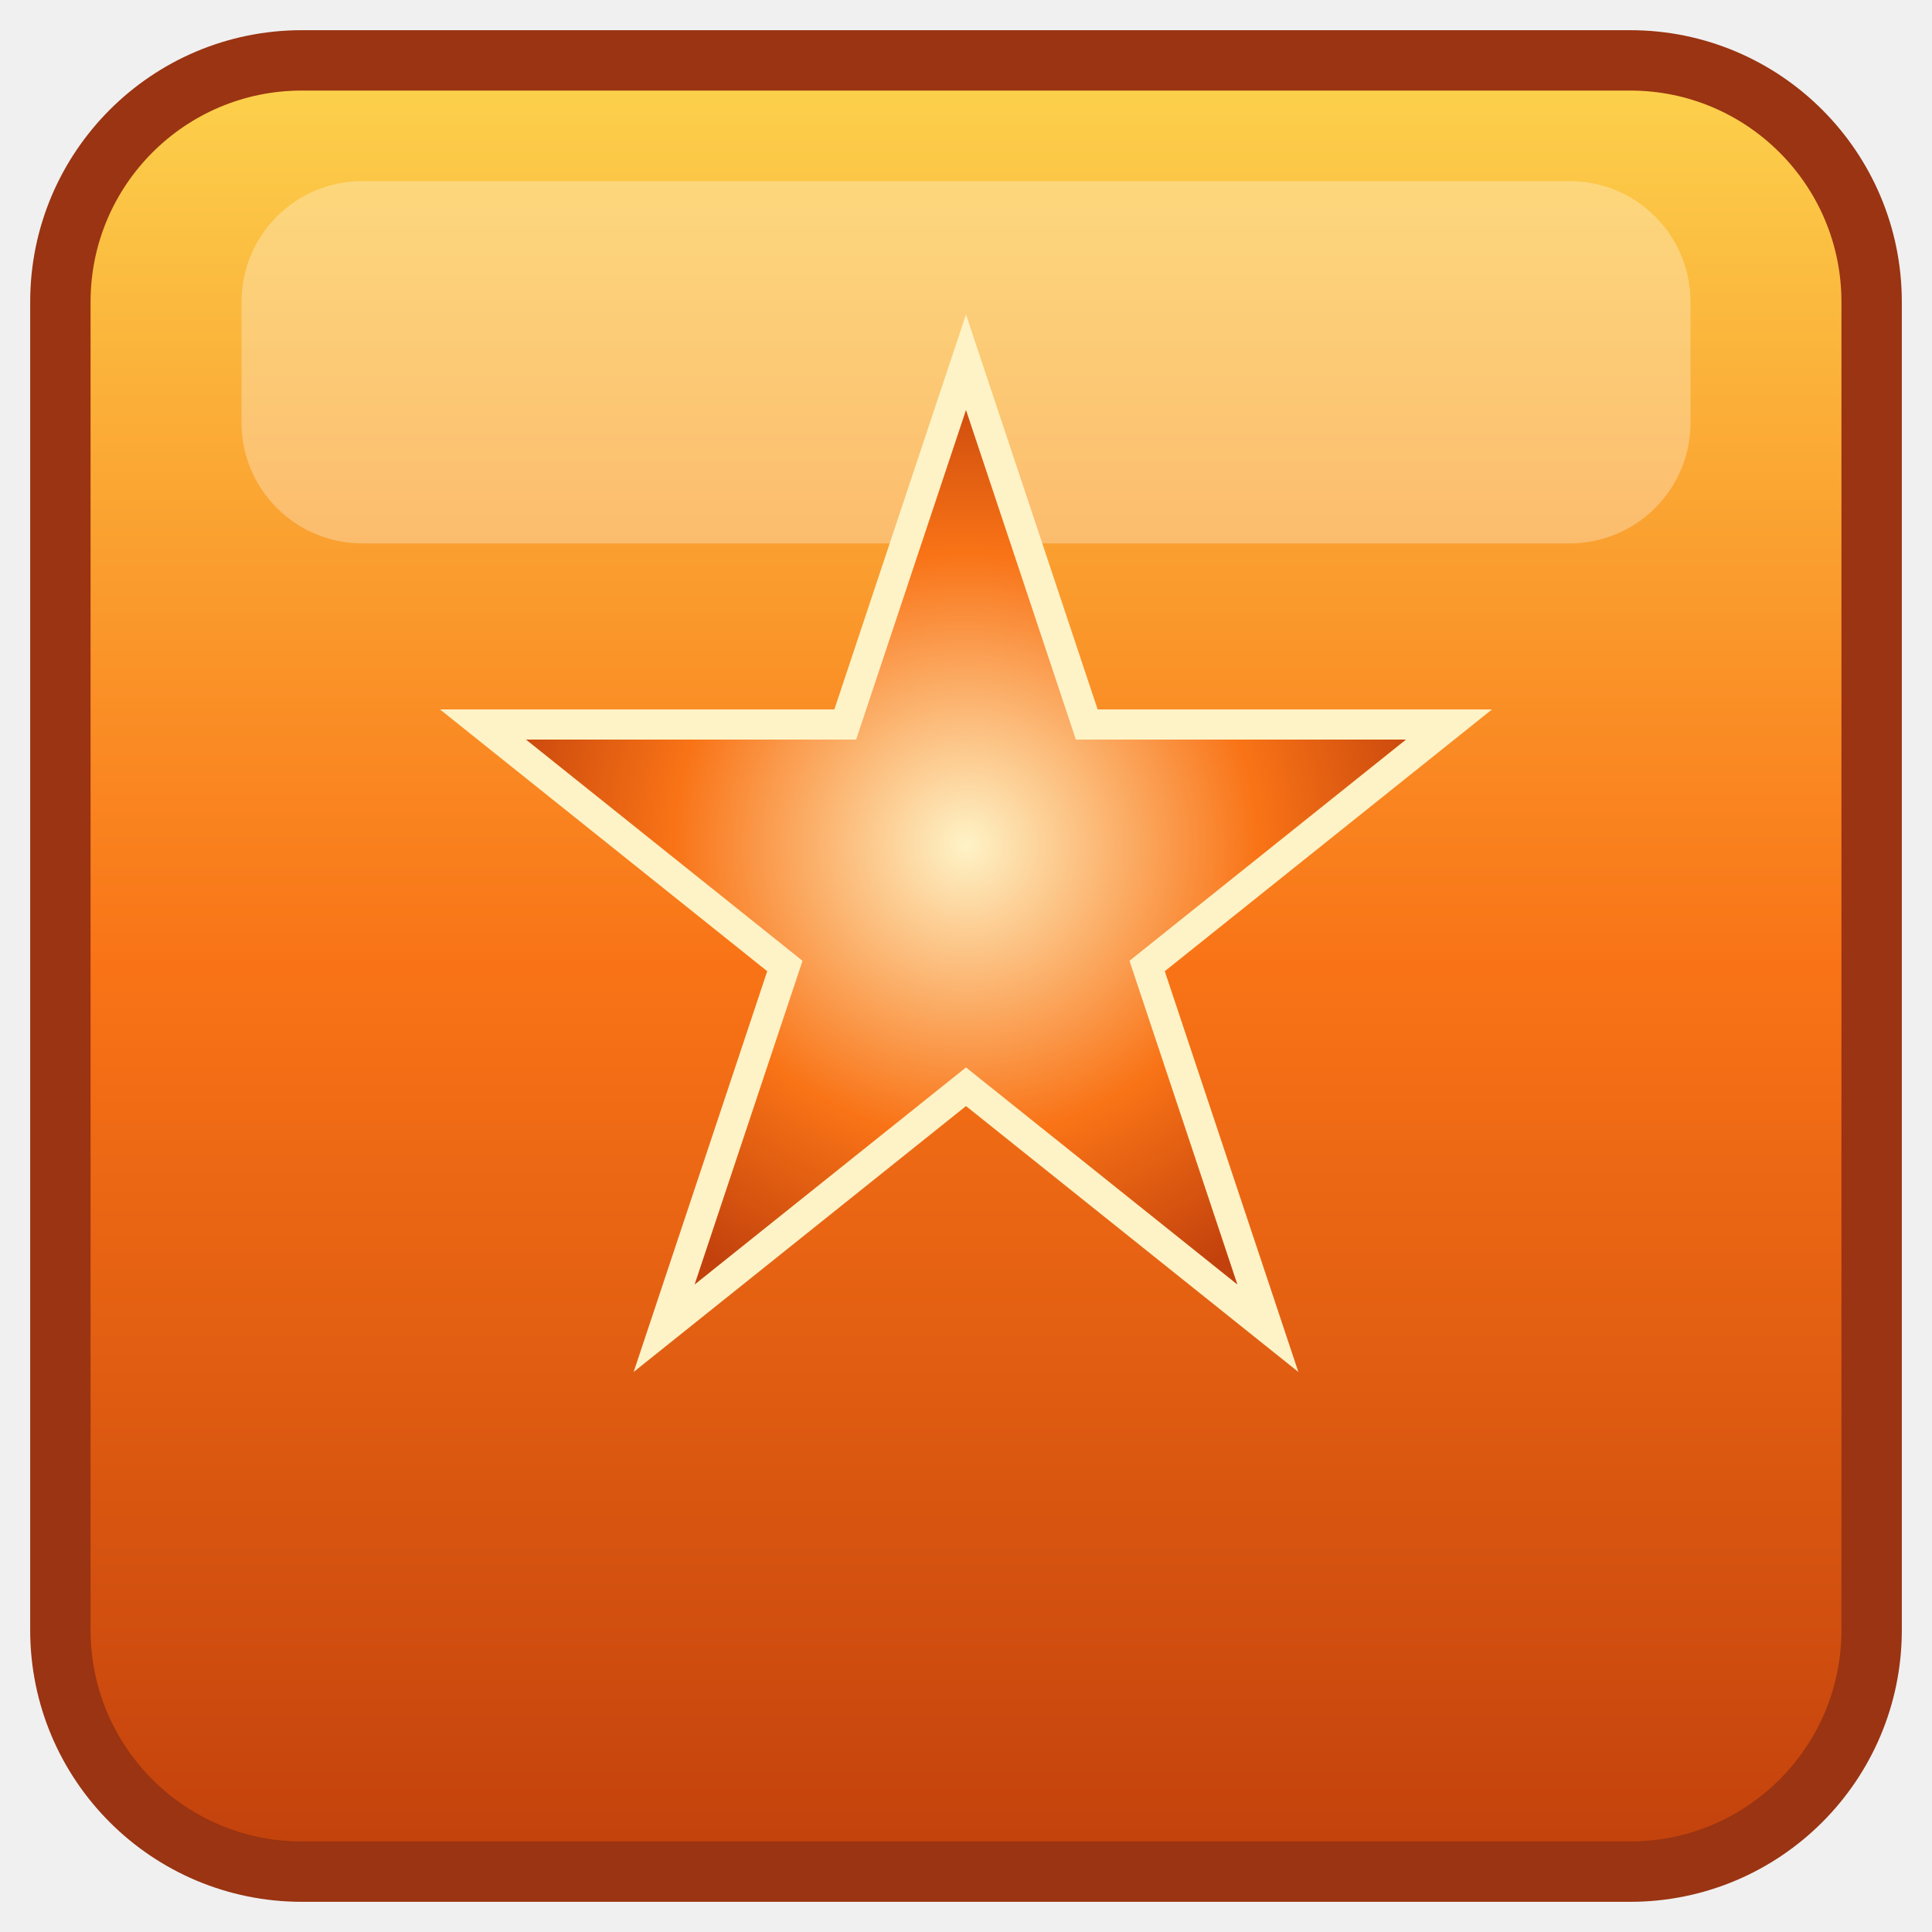
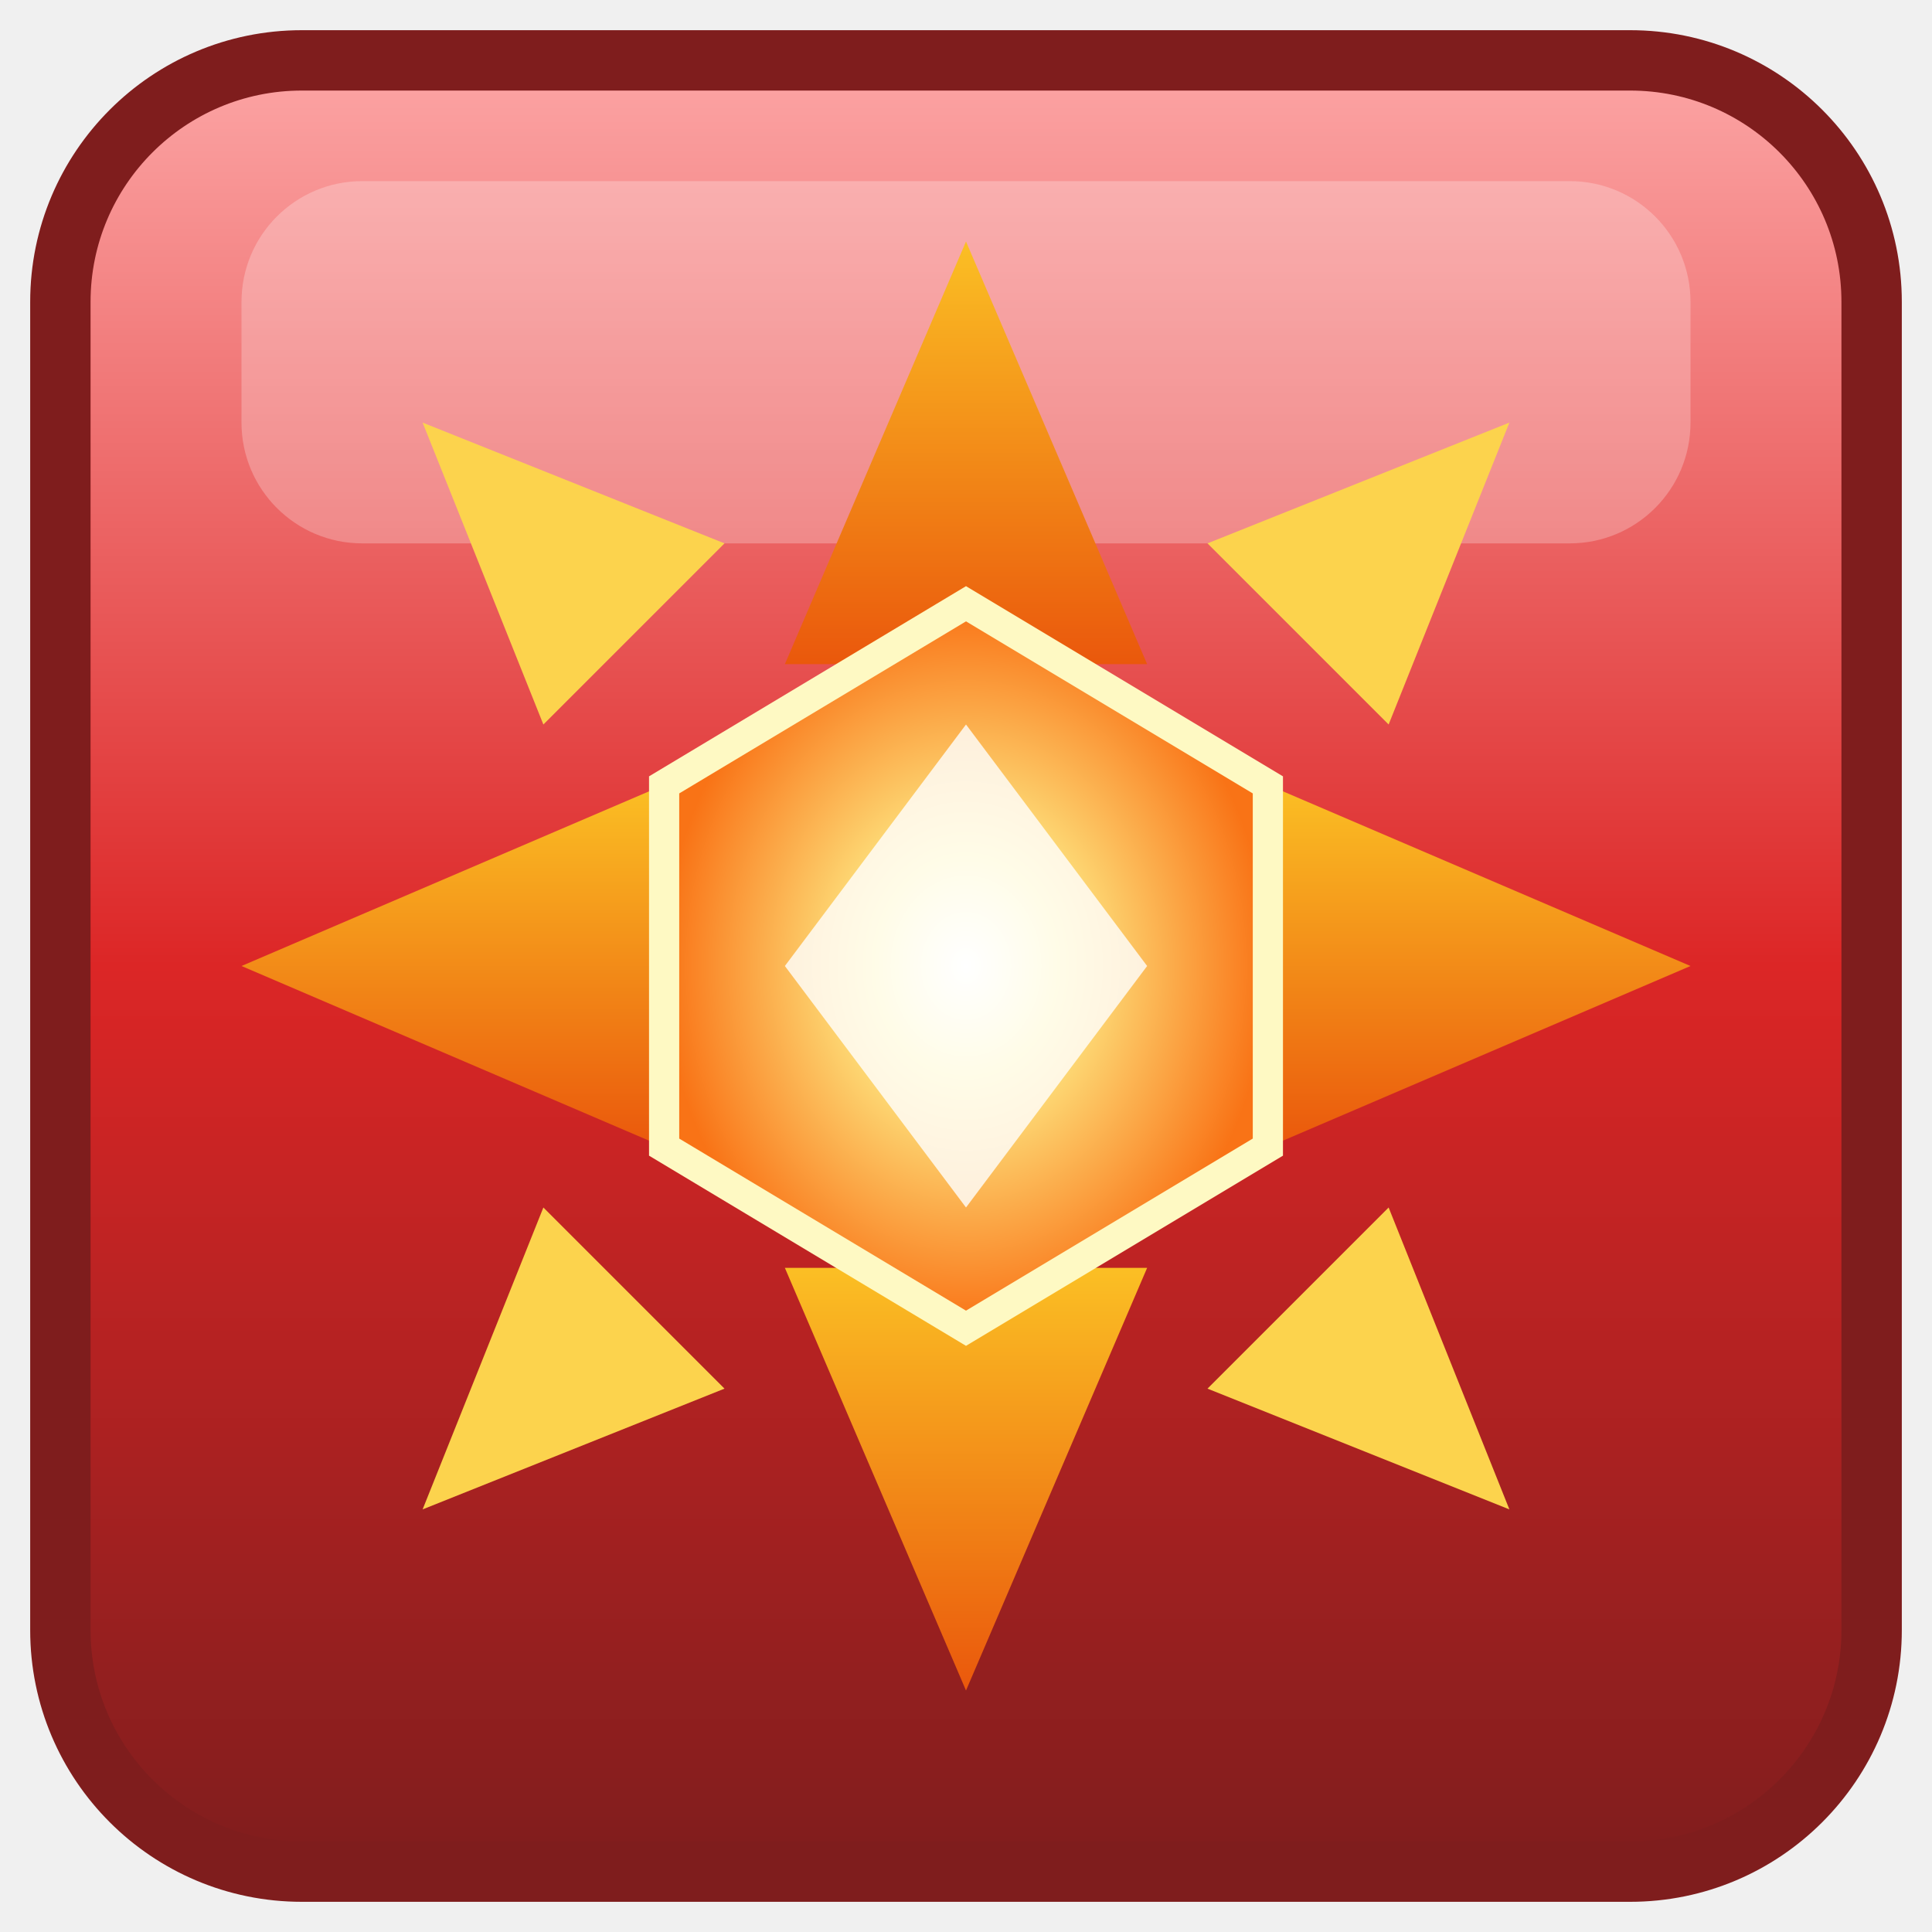
<svg xmlns="http://www.w3.org/2000/svg" width="32" height="32" viewBox="0 0 32 32">
  <defs>
    <linearGradient id="explosiveGradient" x1="0%" y1="0%" x2="0%" y2="100%">
-       <stop offset="0%" style="stop-color:#fcd34d;stop-opacity:1" />
-       <stop offset="50%" style="stop-color:#f97316;stop-opacity:1" />
-       <stop offset="100%" style="stop-color:#c2410c;stop-opacity:1" />
+       <stop offset="0%" style="stop-color:#fca5a5;stop-opacity:1" />
+       <stop offset="50%" style="stop-color:#dc2626;stop-opacity:1" />
+       <stop offset="100%" style="stop-color:#7f1d1d;stop-opacity:1" />
    </linearGradient>
-     <radialGradient id="explosionCenter" cx="50%" cy="50%" r="50%">
-       <stop offset="0%" style="stop-color:#fef3c7;stop-opacity:1" />
-       <stop offset="60%" style="stop-color:#f97316;stop-opacity:1" />
-       <stop offset="100%" style="stop-color:#c2410c;stop-opacity:1" />
+     <radialGradient id="burstCenter" cx="50%" cy="50%" r="50%">
+       <stop offset="0%" style="stop-color:#ffffff;stop-opacity:1" />
+       <stop offset="30%" style="stop-color:#fef08a;stop-opacity:1" />
+       <stop offset="100%" style="stop-color:#f97316;stop-opacity:1" />
    </radialGradient>
+     <linearGradient id="outerTriangle" x1="0%" y1="0%" x2="0%" y2="100%">
+       <stop offset="0%" style="stop-color:#fbbf24;stop-opacity:1" />
+       <stop offset="100%" style="stop-color:#ea580c;stop-opacity:1" />
+     </linearGradient>
  </defs>
-   <rect x="1" y="1" width="30" height="30" rx="4" ry="4" fill="url(#explosiveGradient)" stroke="#9a3412" stroke-width="1" />
-   <rect x="4" y="3" width="24" height="6" rx="2" ry="2" fill="rgba(255,255,255,0.3)" />
-   <polygon points="16,6 18,12 24,12 19,16 21,22 16,18 11,22 13,16 8,12 14,12" fill="url(#explosionCenter)" stroke="#fef3c7" stroke-width="0.5" />
+   <rect x="1" y="1" width="30" height="30" rx="4" ry="4" fill="url(#explosiveGradient)" stroke="#7f1d1d" stroke-width="1" />
+   <rect x="4" y="3" width="24" height="6" rx="2" ry="2" fill="rgba(255,255,255,0.25)" />
+   <polygon points="16,4 13,11 19,11" fill="url(#outerTriangle)" />
+   <polygon points="16,28 19,21 13,21" fill="url(#outerTriangle)" />
+   <polygon points="4,16 11,13 11,19" fill="url(#outerTriangle)" />
+   <polygon points="28,16 21,19 21,13" fill="url(#outerTriangle)" />
+   <polygon points="7,7 9,12 12,9" fill="#fcd34d" />
+   <polygon points="25,7 20,9 23,12" fill="#fcd34d" />
+   <polygon points="7,25 12,23 9,20" fill="#fcd34d" />
+   <polygon points="25,25 23,20 20,23" fill="#fcd34d" />
+   <polygon points="16,10 21,13 21,19 16,22 11,19 11,13" fill="url(#burstCenter)" stroke="#fef9c3" stroke-width="0.5" />
+   <polygon points="16,12 19,16 16,20 13,16" fill="#ffffff" opacity="0.8" />
</svg>
